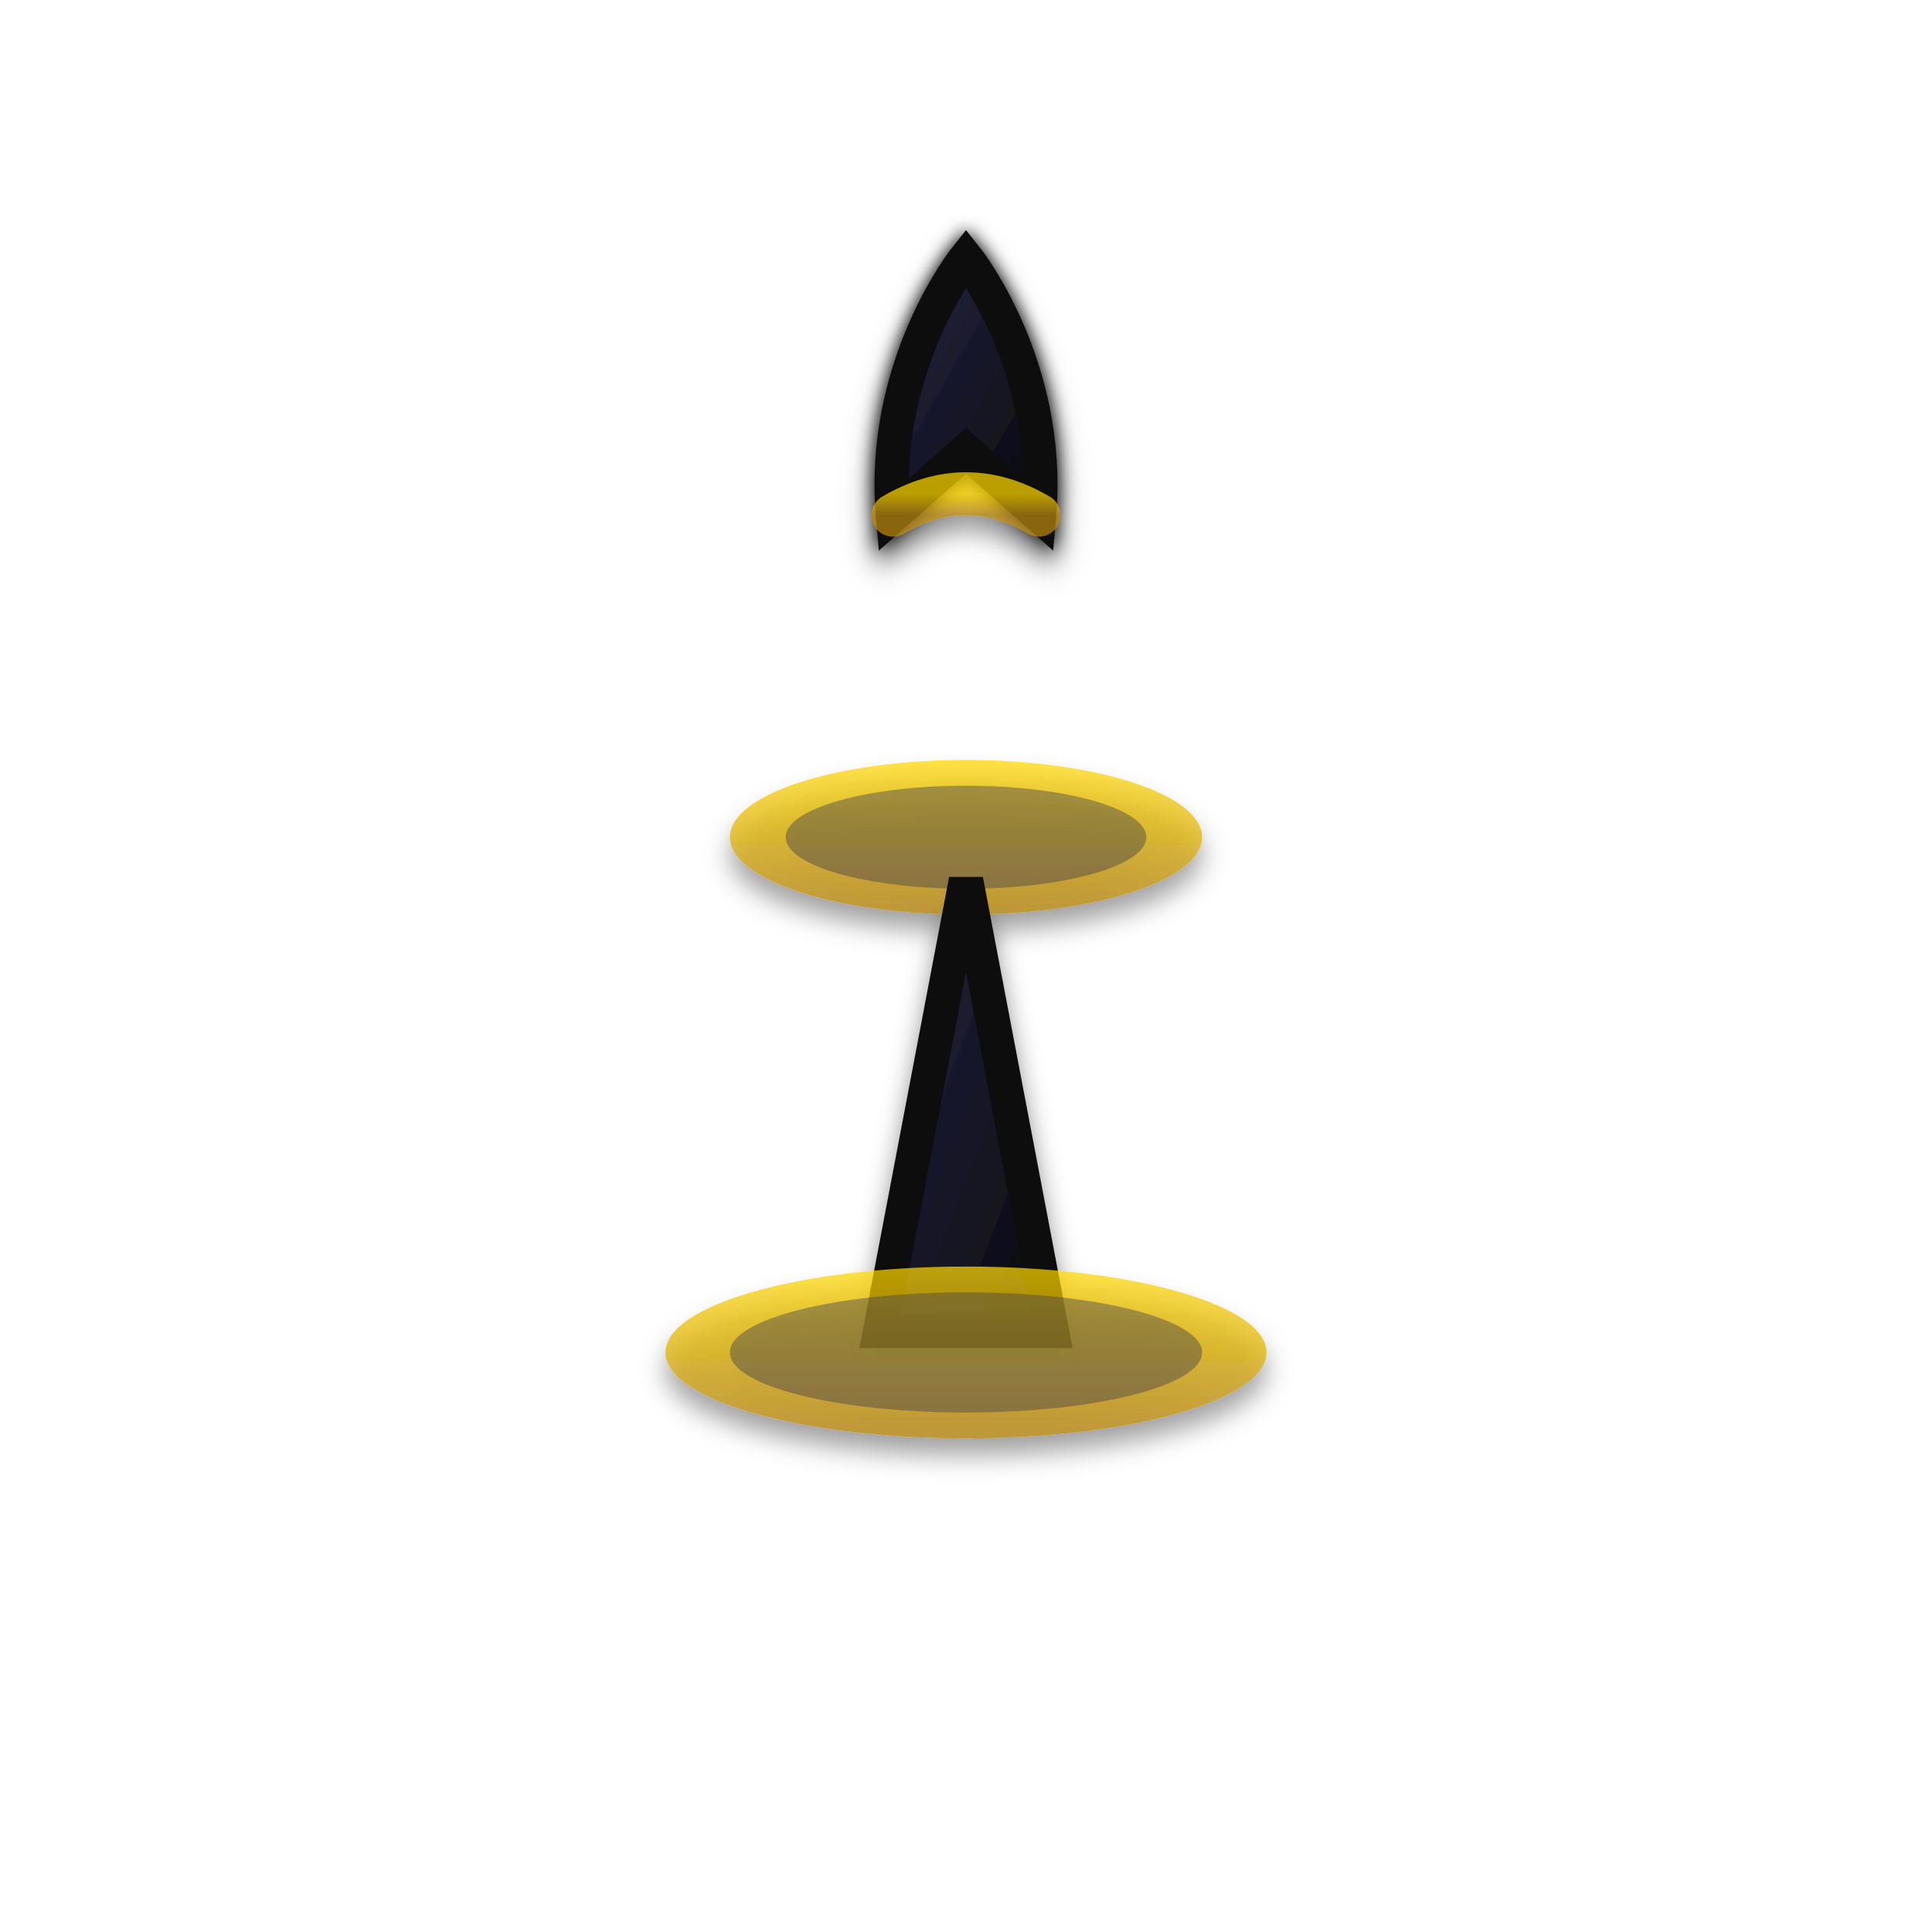
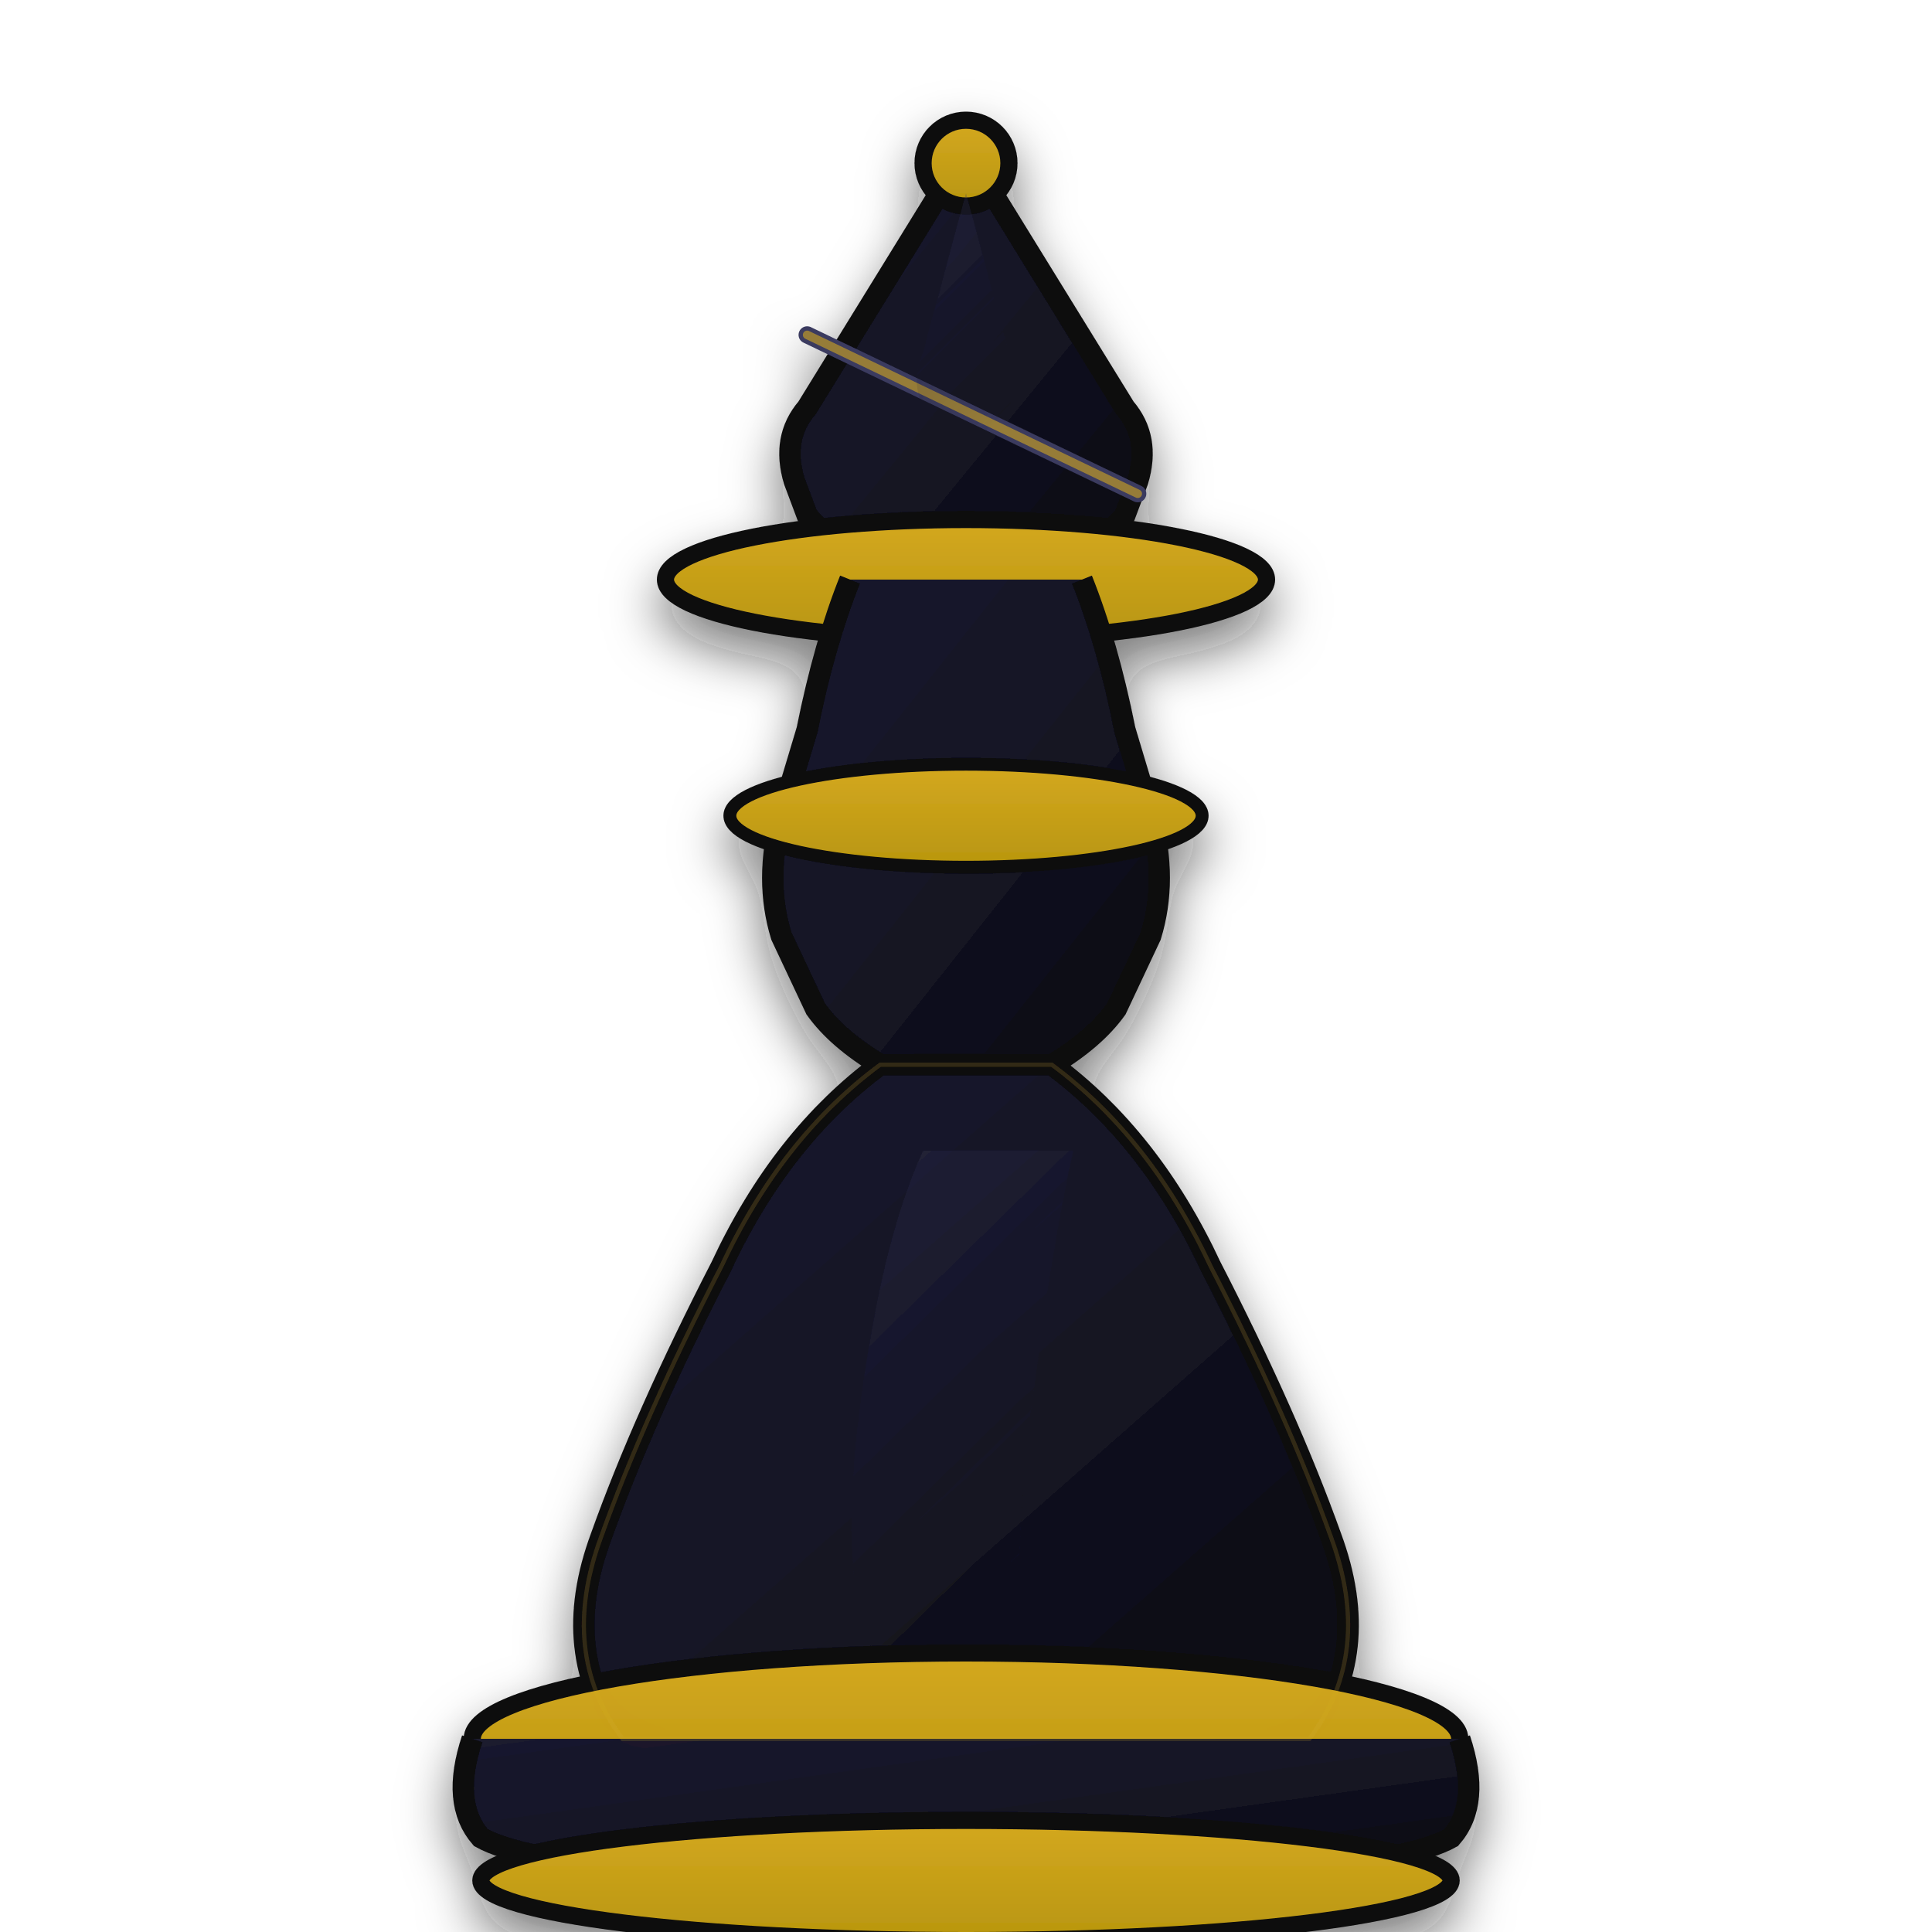
<svg xmlns="http://www.w3.org/2000/svg" viewBox="0 0 450 450">
  <defs>
    <linearGradient id="bbBody" x1="0%" y1="0%" x2="100%" y2="100%">
-       <stop offset="0%" style="stop-color:#2a2a3e;stop-opacity:1" />
-       <stop offset="40%" style="stop-color:#1a1a2e;stop-opacity:1" />
+       <stop offset="0%" style="stop-color:#1a1a2e;stop-opacity:1" />
+       <stop offset="50%" style="stop-color:#141425;stop-opacity:1" />
      <stop offset="100%" style="stop-color:#0a0a0f;stop-opacity:1" />
    </linearGradient>
-     <linearGradient id="bbBase" x1="0%" y1="0%" x2="0%" y2="100%">
-       <stop offset="0%" style="stop-color:#ffd700;stop-opacity:0.9" />
-       <stop offset="100%" style="stop-color:#b8860b;stop-opacity:0.9" />
+     <linearGradient id="bbGold" x1="0%" y1="0%" x2="0%" y2="100%">
+       <stop offset="0%" style="stop-color:#D4A820;stop-opacity:1" />
+       <stop offset="100%" style="stop-color:#B8960F;stop-opacity:1" />
+     </linearGradient>
+     <linearGradient id="bbHighlight" x1="30%" y1="0%" x2="70%" y2="100%">
+       <stop offset="0%" style="stop-color:#3a3a5e;stop-opacity:0.6" />
+       <stop offset="100%" style="stop-color:#0a0a0f;stop-opacity:0" />
    </linearGradient>
    <filter id="bbShadow" x="-30%" y="-30%" width="160%" height="160%">
-       <feDropShadow dx="0" dy="4" stdDeviation="3" flood-color="#000000" flood-opacity="0.5" />
+       <feDropShadow dx="0" dy="6" stdDeviation="6" flood-color="#0a0a0f" flood-opacity="0.55" />
    </filter>
-     <filter id="bbGlow" x="-50%" y="-50%" width="200%" height="200%">
-       <feGaussianBlur stdDeviation="2" result="blur" />
+     <filter id="bbGlow" x="-20%" y="-20%" width="140%" height="140%">
+       <feGaussianBlur in="SourceAlpha" stdDeviation="6" result="blur" />
+       <feFlood flood-color="#D4A820" flood-opacity="0.15" result="color" />
+       <feComposite in="color" in2="blur" operator="in" result="glow" />
      <feMerge>
-         <feMergeNode in="blur" />
+         <feMergeNode in="glow" />
        <feMergeNode in="SourceGraphic" />
      </feMerge>
    </filter>
  </defs>
  <g filter="url(#bbShadow)">
-     <path d="M225 60 C225 60 245 85 242 120 L225 105 L208 120 C205 85 225 60 225 60 Z" fill="url(#bbBody)" stroke="#0a0a0f" stroke-width="8" filter="url(#bbGlow)" />
-     <path d="M225 105 L225 180" stroke="url(#bbBase)" stroke-width="12" stroke-linecap="round" />
-     <path d="M208 120 Q225 110 242 120" stroke="url(#bbBase)" stroke-width="10" stroke-linecap="round" fill="none" opacity="0.8" />
-     <ellipse cx="225" cy="195" rx="55" ry="18" fill="url(#bbBase)" opacity="0.8" />
-     <ellipse cx="225" cy="195" rx="42" ry="12" fill="#3a3a4e" opacity="0.4" />
-     <path d="M225 205 L205 310 L245 310 Z" fill="url(#bbBody)" stroke="#0a0a0f" stroke-width="8" />
-     <ellipse cx="225" cy="315" rx="70" ry="20" fill="url(#bbBase)" opacity="0.8" />
-     <ellipse cx="225" cy="315" rx="55" ry="14" fill="#3a3a4e" opacity="0.4" />
+     <path d="M225,35 L188,95 Q182,102 185,112 L188,120 Q192,125 198,128 L198,135 L252,135 L252,128 Q258,125 262,120 L265,112 Q268,102 262,95 L225,35 Z" fill="url(#bbBody)" stroke="#0a0a0f" stroke-width="5" />
+     <circle cx="225" cy="38" r="10" fill="url(#bbGold)" stroke="#0a0a0f" stroke-width="4" />
+     <line x1="188" y1="78" x2="265" y2="115" stroke="#3a3a5e" stroke-width="4" stroke-linecap="round" />
+     <line x1="188" y1="78" x2="265" y2="115" stroke="#D4A820" stroke-width="2" stroke-linecap="round" opacity="0.6" />
+     <ellipse cx="225" cy="135" rx="70" ry="14" fill="url(#bbGold)" stroke="#0a0a0f" stroke-width="4" />
+     <path d="M198,135 Q192,150 188,170 L182,190 Q178,205 182,218 L190,235 Q195,242 205,248 L245,248 Q255,242 260,235 L268,218 Q272,205 268,190 L262,170 Q258,150 252,135" fill="url(#bbBody)" stroke="#0a0a0f" stroke-width="5" />
+     <ellipse cx="225" cy="190" rx="55" ry="12" fill="url(#bbGold)" stroke="#0a0a0f" stroke-width="3" />
+     <path d="M225,45 L215,82 Q212,88 215,95 L220,100 Q225,105 230,100 L235,95 Q238,88 235,82 L225,45 Z" fill="url(#bbHighlight)" opacity="0.5" />
+     <path d="M205,248 Q182,265 168,295 Q150,330 140,358 Q130,385 145,405 L305,405 Q320,385 310,358 Q300,330 282,295 Q268,265 245,248 Z" fill="url(#bbBody)" stroke="#0a0a0f" stroke-width="5" />
+     <path d="M215,268 Q205,290 200,330 Q195,370 205,395 L240,395 Q235,370 240,330 Q245,290 250,268 Z" fill="url(#bbHighlight)" opacity="0.4" />
+     <ellipse cx="225" cy="405" rx="115" ry="20" fill="url(#bbGold)" stroke="#0a0a0f" stroke-width="4" />
+     <path d="M110,405 Q105,420 112,428 Q130,438 225,438 Q320,438 338,428 Q345,420 340,405" fill="url(#bbBody)" stroke="#0a0a0f" stroke-width="5" />
+     <ellipse cx="225" cy="438" rx="113" ry="14" fill="url(#bbGold)" stroke="#0a0a0f" stroke-width="4" />
+     <path d="M205,248 Q182,265 168,295 Q150,330 140,358 Q130,385 145,405 L305,405 Q320,385 310,358 Q300,330 282,295 Q268,265 245,248 Z" fill="none" stroke="#D4A820" stroke-width="1" opacity="0.2" filter="url(#bbGlow)" />
  </g>
</svg>
